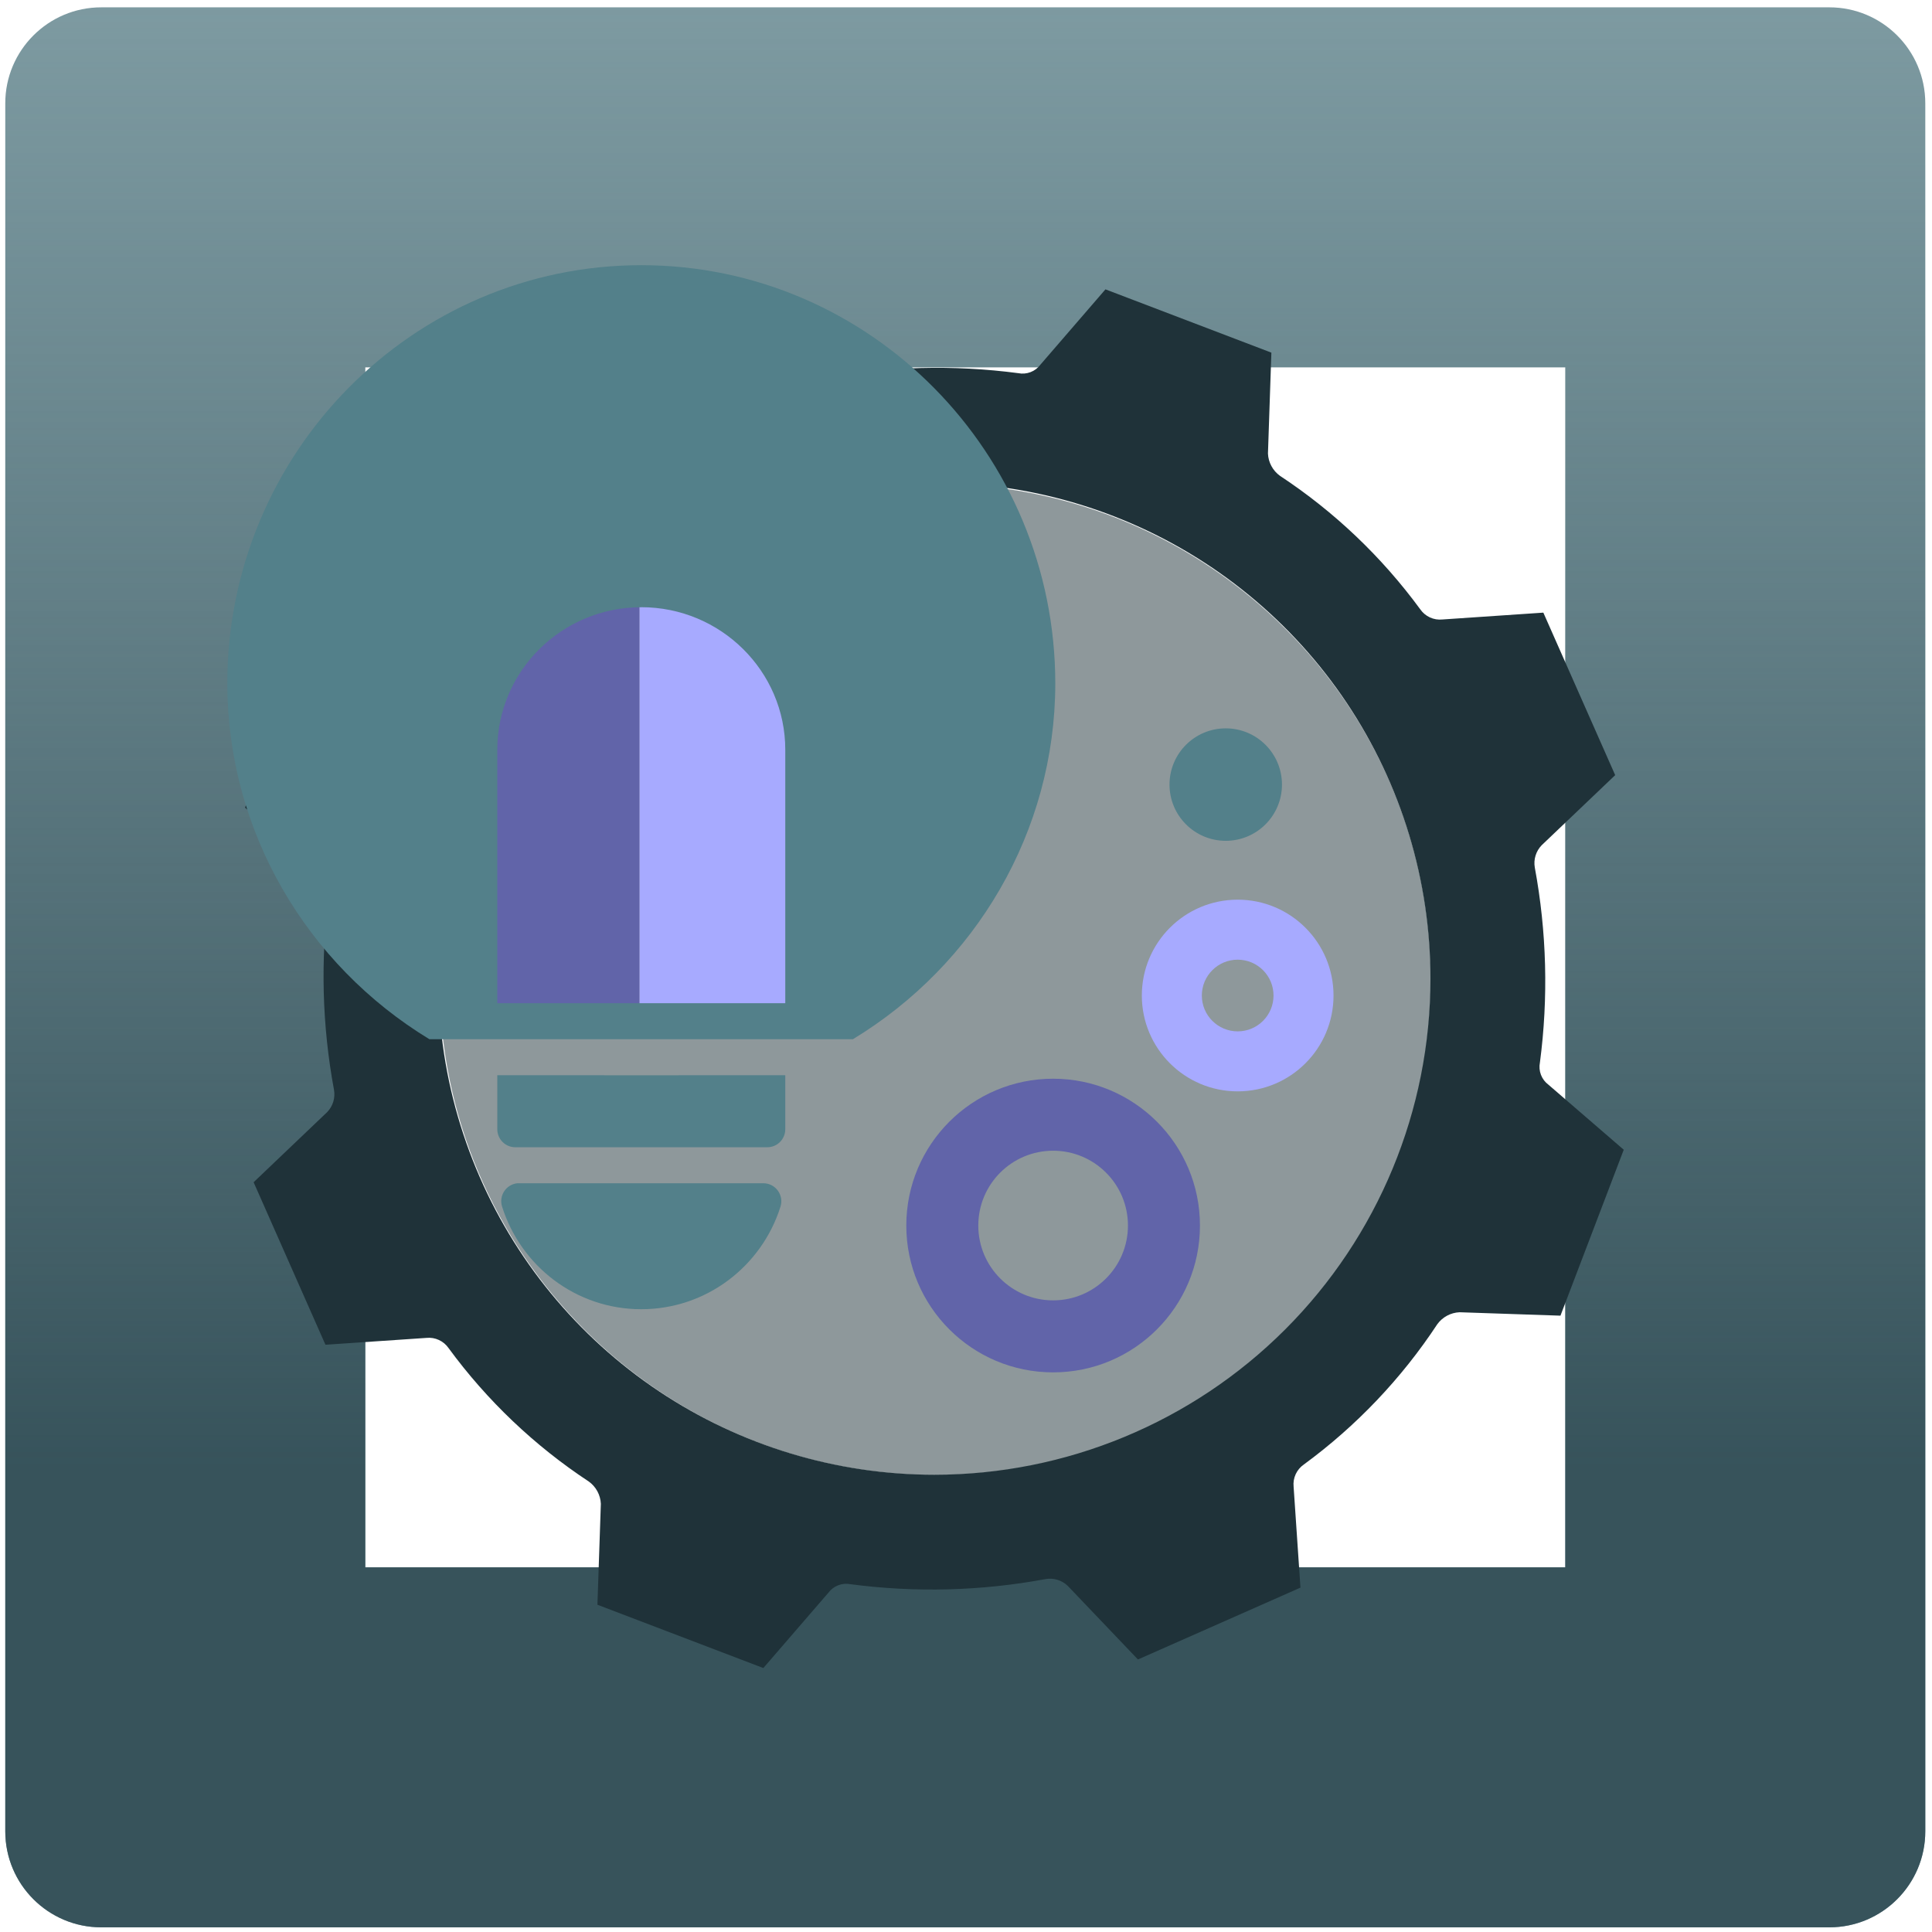
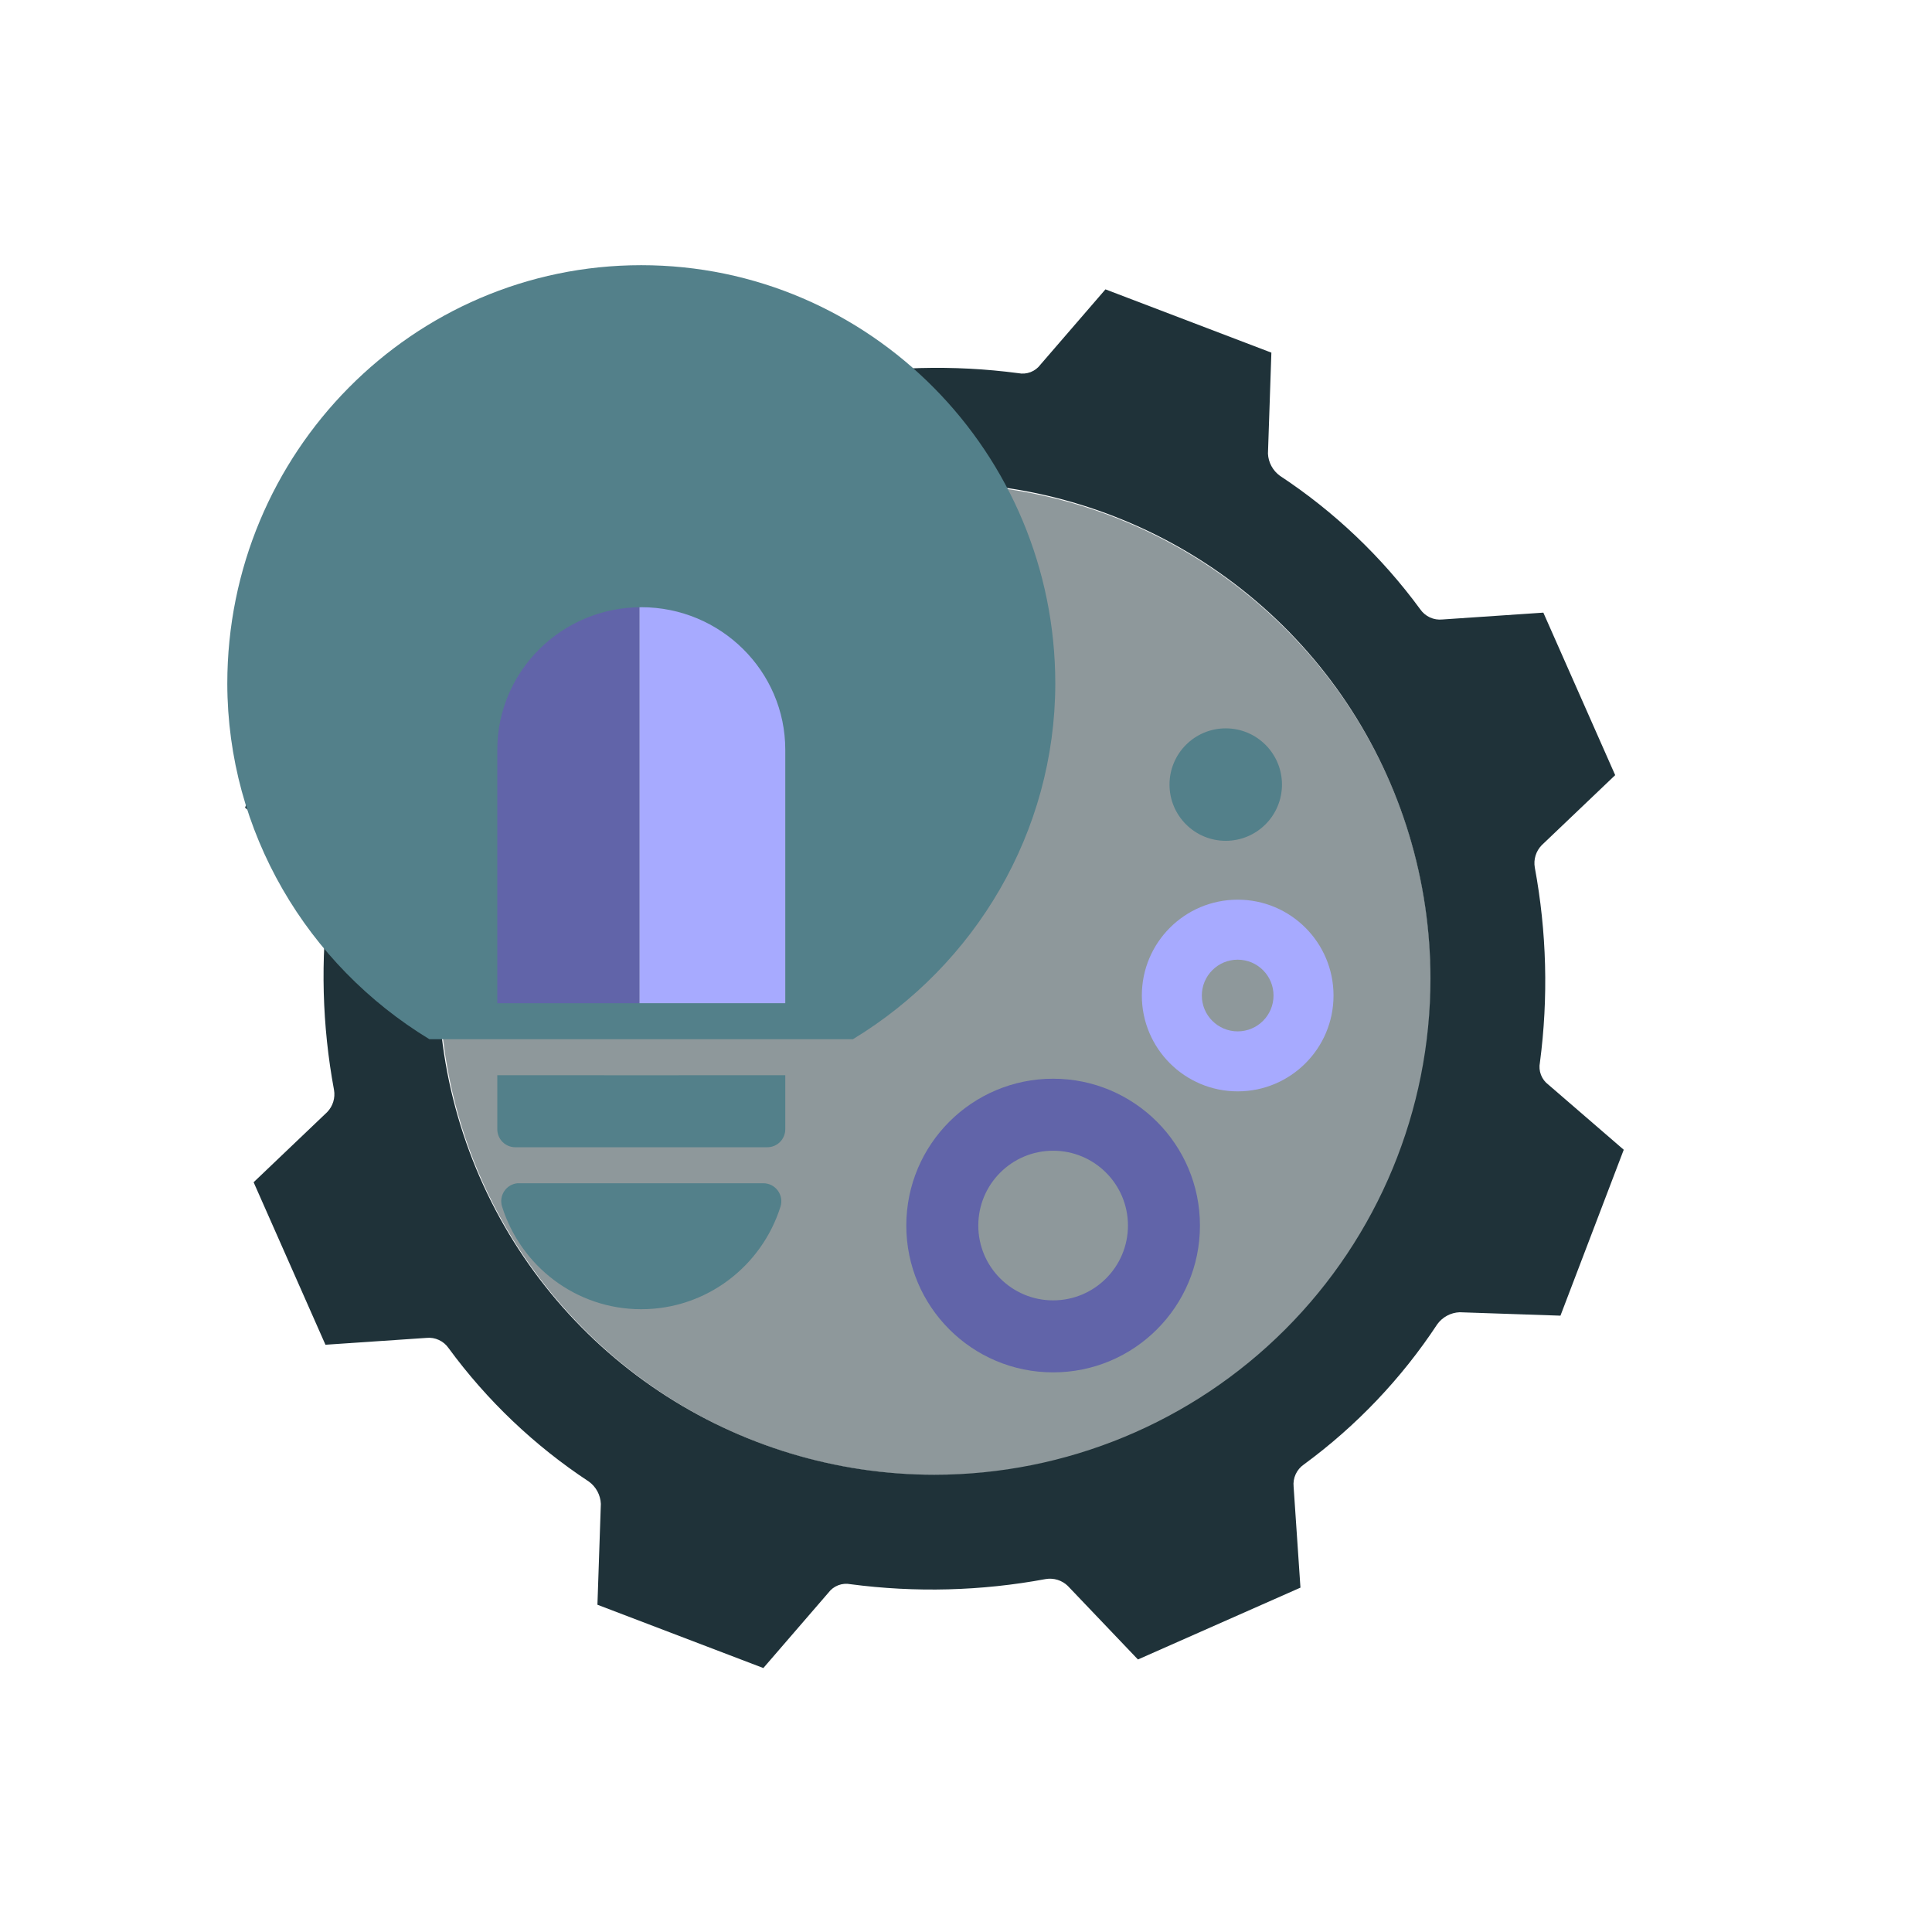
<svg xmlns="http://www.w3.org/2000/svg" width="161" height="161" viewBox="0 0 161 161" fill="none">
-   <path fill-rule="evenodd" clip-rule="evenodd" d="M30.44 30.611V130.611H130.44V30.611H30.44ZM8.44 0.611C4.022 0.611 0.44 4.193 0.44 8.611V152.611C0.44 157.029 4.022 160.611 8.44 160.611H152.44C156.859 160.611 160.44 157.029 160.44 152.611V8.611C160.44 4.193 156.859 0.611 152.44 0.611H8.44Z" fill="#477079" fill-opacity="0.7" />
-   <path fill-rule="evenodd" clip-rule="evenodd" d="M30.44 30.611V130.611H130.44V30.611H30.44ZM8.44 0.611C4.022 0.611 0.44 4.193 0.44 8.611V152.611C0.44 157.029 4.022 160.611 8.44 160.611H152.44C156.859 160.611 160.44 157.029 160.44 152.611V8.611C160.44 4.193 156.859 0.611 152.44 0.611H8.44Z" fill="url(#paint0_linear)" />
  <path d="M129.04 90.395C128.758 90.186 128.541 89.9 128.414 89.572C128.288 89.244 128.258 88.887 128.327 88.542C129.039 83.137 128.895 77.653 127.9 72.292C127.842 71.96 127.863 71.619 127.963 71.297C128.062 70.975 128.235 70.681 128.47 70.439L134.599 64.595L128.612 51.053L120.202 51.623C119.845 51.661 119.484 51.601 119.158 51.451C118.832 51.3 118.553 51.064 118.349 50.768C115.145 46.397 111.186 42.632 106.661 39.65C106.366 39.436 106.123 39.158 105.95 38.837C105.777 38.517 105.679 38.161 105.663 37.797L105.948 29.387L92.121 24.113L86.705 30.384C86.495 30.667 86.21 30.884 85.882 31.01C85.553 31.136 85.196 31.166 84.852 31.097C79.446 30.385 73.962 30.529 68.602 31.525C68.27 31.583 67.929 31.561 67.607 31.462C67.285 31.363 66.991 31.189 66.749 30.955L60.904 24.825L47.363 30.812L47.933 39.222C47.97 39.58 47.91 39.94 47.76 40.266C47.609 40.593 47.374 40.872 47.078 41.075C42.706 44.28 38.941 48.238 35.959 52.764C35.745 53.059 35.467 53.302 35.147 53.474C34.826 53.647 34.47 53.745 34.106 53.762L25.696 53.477L20.422 67.303L26.694 72.72C26.976 72.929 27.193 73.215 27.319 73.543C27.445 73.871 27.476 74.228 27.407 74.573C26.694 79.978 26.839 85.462 27.834 90.823C27.892 91.155 27.87 91.496 27.771 91.818C27.672 92.14 27.498 92.434 27.264 92.676L21.135 98.52L27.121 112.062L35.532 111.492C35.889 111.454 36.249 111.514 36.576 111.665C36.902 111.815 37.181 112.051 37.385 112.347C40.589 116.718 44.547 120.483 49.073 123.465C49.368 123.679 49.611 123.957 49.784 124.278C49.956 124.599 50.055 124.954 50.071 125.318L49.786 133.728L63.612 139.003L69.029 132.731C69.239 132.448 69.524 132.231 69.852 132.105C70.18 131.979 70.538 131.949 70.882 132.018C76.288 132.73 81.772 132.586 87.132 131.59C87.464 131.533 87.805 131.554 88.127 131.653C88.449 131.752 88.743 131.926 88.985 132.161L94.829 138.29L108.371 132.303L107.801 123.893C107.764 123.536 107.823 123.175 107.974 122.849C108.124 122.523 108.36 122.243 108.656 122.04C113.027 118.835 116.792 114.877 119.775 110.351C119.989 110.056 120.266 109.814 120.587 109.641C120.908 109.468 121.264 109.37 121.628 109.354L130.038 109.639L135.312 95.812L129.04 90.395ZM77.867 122.895C69.691 122.895 61.699 120.471 54.901 115.929C48.103 111.386 42.805 104.93 39.676 97.377C36.547 89.823 35.728 81.512 37.324 73.493C38.919 65.474 42.856 58.109 48.637 52.328C54.418 46.546 61.784 42.609 69.802 41.014C77.821 39.419 86.133 40.238 93.686 43.367C101.24 46.495 107.696 51.794 112.238 58.592C116.78 65.39 119.204 73.382 119.204 81.558C119.204 92.521 114.849 103.035 107.097 110.788C99.345 118.54 88.83 122.895 77.867 122.895Z" fill="#1F3239" />
  <circle cx="77.926" cy="81.619" r="41.302" fill="#1F3239" fill-opacity="0.5" />
  <rect x="53.282" y="50.027" width="12.716" height="33.986" fill="#A7AAFF" />
  <path d="M41.025 50.027H53.282V84.013H41.025V50.027Z" fill="#6164A9" />
  <path d="M53.437 22.099C34.391 22.099 18.942 37.735 18.942 56.969C18.959 69.313 25.587 80.407 35.782 86.601H71.077C81.281 80.411 87.925 69.318 87.941 56.969C87.941 37.735 72.482 22.099 53.437 22.099ZM53.437 50.6C60.05 50.6 65.44 55.918 65.44 62.483V83.601H41.442V62.483C41.442 55.918 46.824 50.603 53.437 50.603V50.6ZM41.442 89.601V94.098C41.439 94.928 42.11 95.603 42.939 95.604H63.943C64.772 95.603 65.443 94.928 65.44 94.098V89.601C57.462 89.612 49.445 89.601 41.442 89.601ZM43.115 98.604C42.169 98.703 41.551 99.646 41.841 100.553C43.403 105.516 48.002 109.102 53.437 109.102C58.871 109.102 63.479 105.516 65.041 100.553C65.344 99.587 64.623 98.606 63.612 98.604H43.115Z" fill="#53808A" />
  <path fill-rule="evenodd" clip-rule="evenodd" d="M87.76 108.364C91.204 108.364 93.996 105.572 93.996 102.129C93.996 98.685 91.204 95.893 87.76 95.893C84.316 95.893 81.525 98.685 81.525 102.129C81.525 105.572 84.316 108.364 87.76 108.364ZM87.76 114.364C94.518 114.364 99.996 108.886 99.996 102.129C99.996 95.371 94.518 89.893 87.76 89.893C81.003 89.893 75.525 95.371 75.525 102.129C75.525 108.886 81.003 114.364 87.76 114.364Z" fill="#6164A9" />
  <path fill-rule="evenodd" clip-rule="evenodd" d="M103.14 85.947C104.79 85.947 106.127 84.61 106.127 82.96C106.127 81.311 104.79 79.973 103.14 79.973C101.491 79.973 100.153 81.311 100.153 82.96C100.153 84.61 101.491 85.947 103.14 85.947ZM103.14 90.947C107.551 90.947 111.127 87.371 111.127 82.96C111.127 78.549 107.551 74.973 103.14 74.973C98.729 74.973 95.153 78.549 95.153 82.96C95.153 87.371 98.729 90.947 103.14 90.947Z" fill="#A7AAFF" />
  <circle cx="102.145" cy="65.382" r="4.686" fill="#53808A" />
-   <defs>
-     <linearGradient id="paint0_linear" x1="80.44" y1="0.611" x2="80.44" y2="160.611" gradientUnits="userSpaceOnUse">
-       <stop stop-color="#3C5A63" stop-opacity="0" />
-       <stop offset="0.76" stop-color="#37535B" />
-     </linearGradient>
-   </defs>
</svg>
